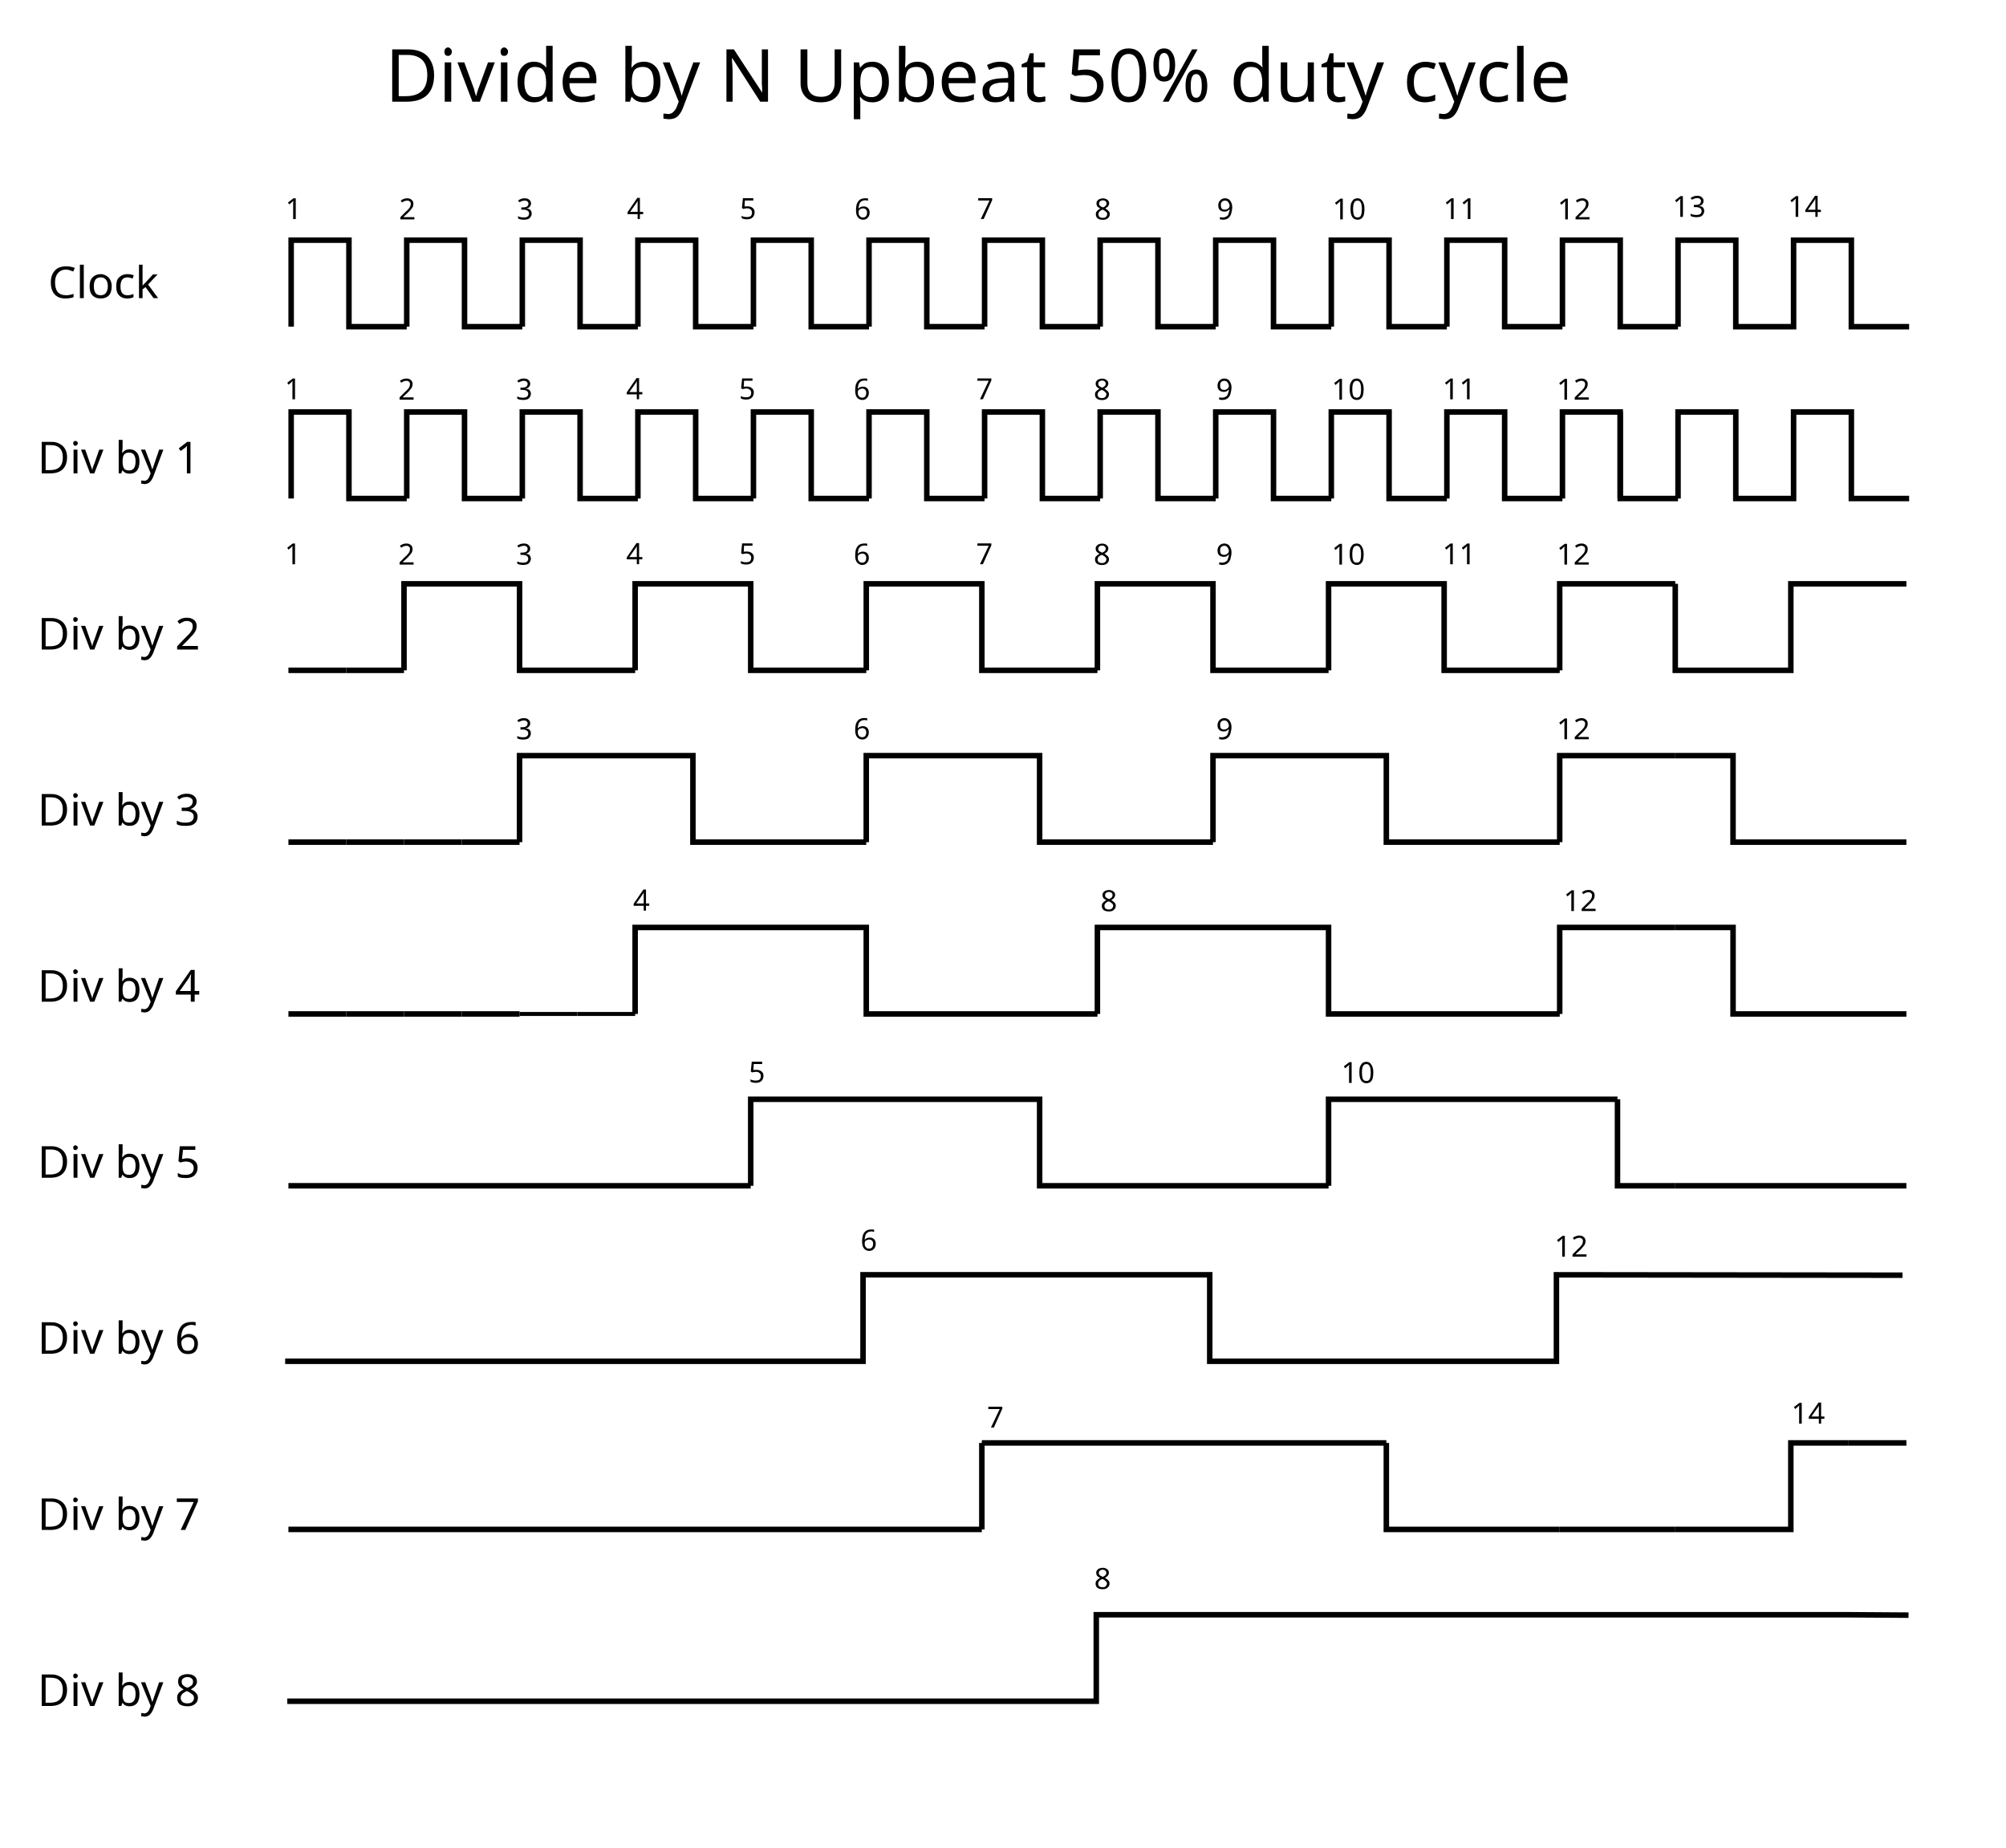
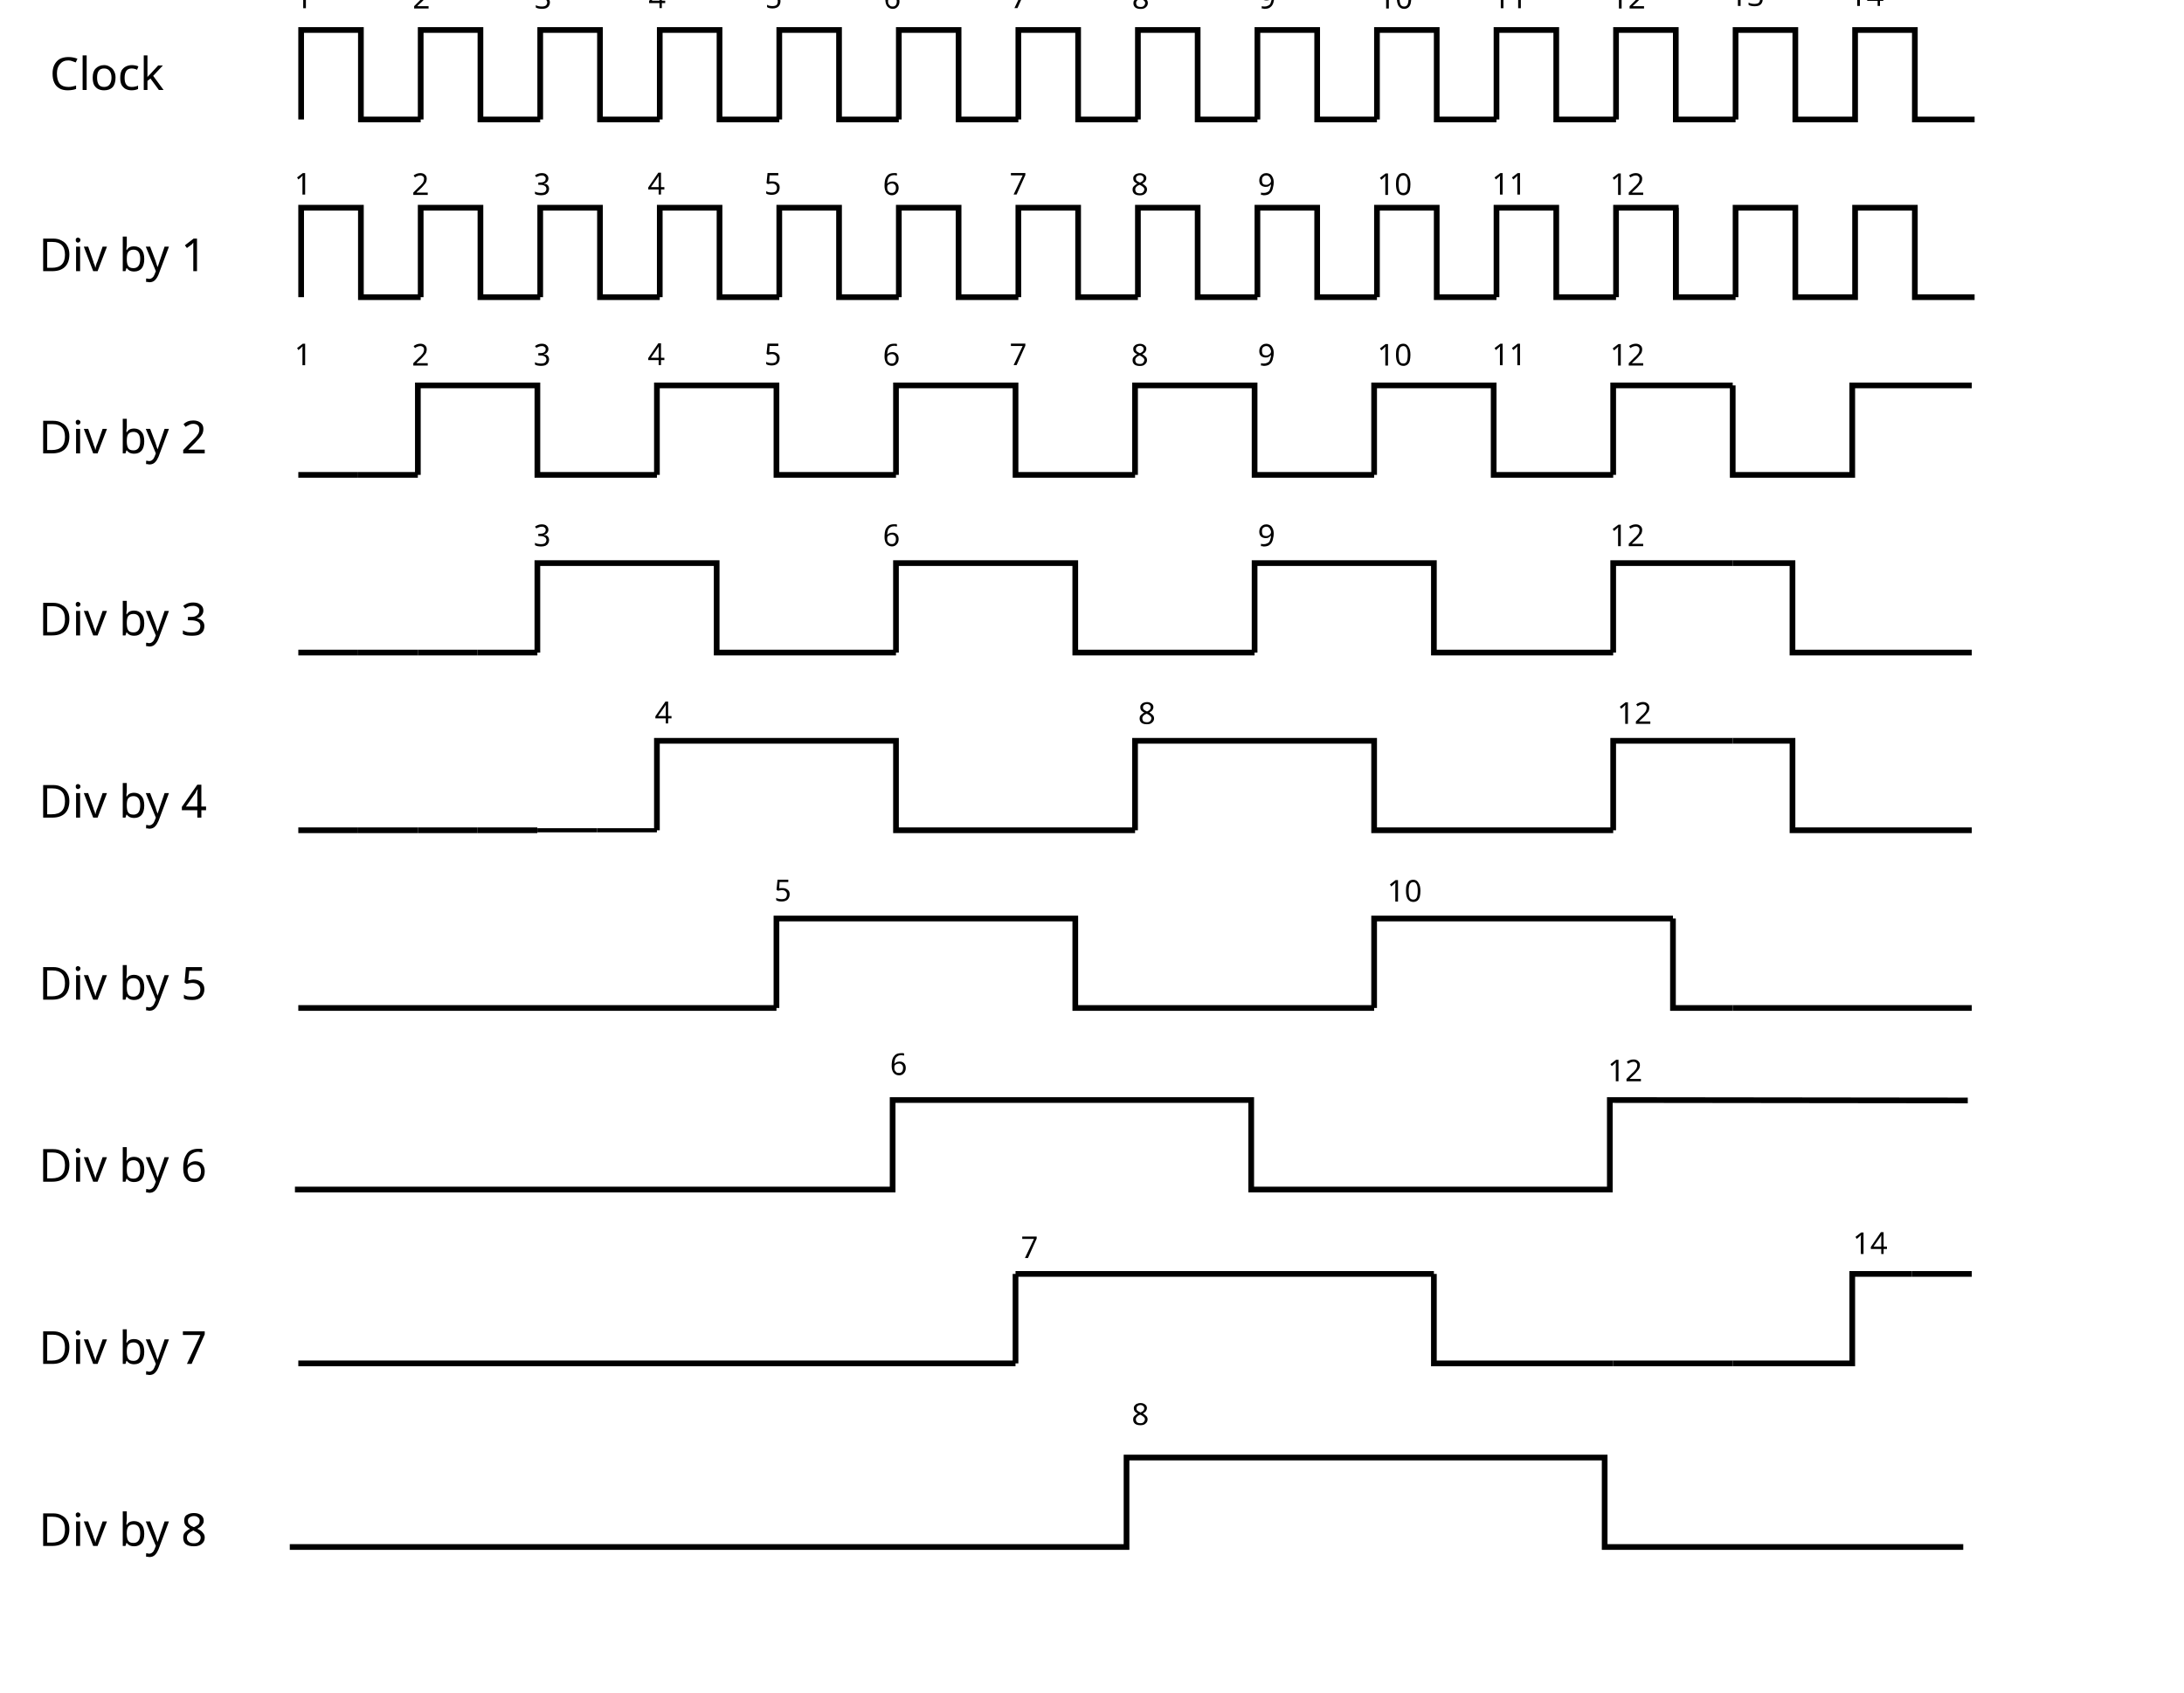
- <svg xmlns="http://www.w3.org/2000/svg" width="3.8in" height="3.5in" viewBox="0 0 96.52 88.9" version="1.1" id="svg3705">
+ <svg xmlns="http://www.w3.org/2000/svg" width="4in" height="3.1in" viewBox="0 0 101.6 78.74" version="1.1" id="svg3705">
  <defs id="defs3699" />
-   <g id="layer1" transform="translate(0,-208.1)">
+   <g id="layer1" transform="translate(0,-218.26)">
    <g id="g4530" transform="translate(6.038223,19.57917)">
      <g id="g3945">
        <path style="fill:none;stroke:#000000;stroke-width:0.265px;stroke-linecap:butt;stroke-linejoin:miter;stroke-opacity:1" d="m 7.971,204.238 v -4.162 h 2.78 v 4.162 l 2.78,1e-5 v 0" id="path3740" />
        <path style="fill:none;stroke:#000000;stroke-width:0.265px;stroke-linecap:butt;stroke-linejoin:miter;stroke-opacity:1" d="m 13.532,204.238 v -4.162 h 2.78 v 4.162 l 2.78,10e-6 v 0" id="path3740-7" />
        <path style="fill:none;stroke:#000000;stroke-width:0.265px;stroke-linecap:butt;stroke-linejoin:miter;stroke-opacity:1" d="m 19.093,204.238 v -4.162 h 2.78 v 4.162 l 2.78,1e-5 v 0" id="path3740-3" />
        <path style="fill:none;stroke:#000000;stroke-width:0.265px;stroke-linecap:butt;stroke-linejoin:miter;stroke-opacity:1" d="m 24.654,204.238 v -4.162 h 2.78 v 4.162 l 2.78,1e-5 v 0" id="path3740-7-4" />
        <path style="fill:none;stroke:#000000;stroke-width:0.265px;stroke-linecap:butt;stroke-linejoin:miter;stroke-opacity:1" d="m 35.775,204.238 v -4.162 h 2.78 v 4.162 l 2.78,1e-5 v 0" id="path3740-9" />
        <path style="fill:none;stroke:#000000;stroke-width:0.265px;stroke-linecap:butt;stroke-linejoin:miter;stroke-opacity:1" d="m 30.214,204.238 v -4.162 h 2.78 v 4.162 l 2.78,1e-5 v 0" id="path3740-7-8" />
        <path style="fill:none;stroke:#000000;stroke-width:0.265px;stroke-linecap:butt;stroke-linejoin:miter;stroke-opacity:1" d="m 41.336,204.238 v -4.162 h 2.78 v 4.162 l 2.78,1e-5 v 0" id="path3740-2" />
        <path style="fill:none;stroke:#000000;stroke-width:0.265px;stroke-linecap:butt;stroke-linejoin:miter;stroke-opacity:1" d="m 46.897,204.238 v -4.162 h 2.78 v 4.162 l 2.78,1e-5 v 0" id="path3740-7-5" />
        <path style="fill:none;stroke:#000000;stroke-width:0.265px;stroke-linecap:butt;stroke-linejoin:miter;stroke-opacity:1" d="m 52.457,204.238 v -4.162 h 2.78 v 4.162 l 2.78,1e-5 v 0" id="path3740-3-4" />
        <path style="fill:none;stroke:#000000;stroke-width:0.265px;stroke-linecap:butt;stroke-linejoin:miter;stroke-opacity:1" d="m 58.018,204.238 v -4.162 h 2.78 v 4.162 l 2.78,1e-5 v 0" id="path3740-7-4-8" />
        <path style="fill:none;stroke:#000000;stroke-width:0.265px;stroke-linecap:butt;stroke-linejoin:miter;stroke-opacity:1" d="m 69.14,204.238 v -4.162 h 2.78 v 4.162 l 2.78,1e-5 v 0" id="path3740-9-3" />
        <path style="fill:none;stroke:#000000;stroke-width:0.265px;stroke-linecap:butt;stroke-linejoin:miter;stroke-opacity:1" d="m 63.579,204.238 v -4.162 h 2.78 v 4.162 l 2.78,10e-6 v 0" id="path3740-7-8-7" />
      </g>
    </g>
    <g id="g4545" transform="translate(6.217708,19.5897)">
      <g transform="translate(-1.257426)" id="g3959">
        <path style="fill:none;stroke:#000000;stroke-width:0.265px;stroke-linecap:butt;stroke-linejoin:miter;stroke-opacity:1" d="m 9.049,212.495 v -4.162 h 2.78 v 4.162 l 2.78,1e-5 v 0" id="path3740-0" />
        <path style="fill:none;stroke:#000000;stroke-width:0.265px;stroke-linecap:butt;stroke-linejoin:miter;stroke-opacity:1" d="m 14.61,212.495 v -4.162 h 2.78 v 4.162 l 2.78,1e-5 v 0" id="path3740-7-54" />
        <path style="fill:none;stroke:#000000;stroke-width:0.265px;stroke-linecap:butt;stroke-linejoin:miter;stroke-opacity:1" d="m 20.171,212.495 v -4.162 h 2.78 v 4.162 l 2.78,1e-5 v 0" id="path3740-3-1" />
        <path style="fill:none;stroke:#000000;stroke-width:0.265px;stroke-linecap:butt;stroke-linejoin:miter;stroke-opacity:1" d="m 25.732,212.495 v -4.162 h 2.78 v 4.162 l 2.78,1e-5 v 0" id="path3740-7-4-0" />
        <path style="fill:none;stroke:#000000;stroke-width:0.265px;stroke-linecap:butt;stroke-linejoin:miter;stroke-opacity:1" d="m 36.853,212.495 v -4.162 h 2.78 v 4.162 l 2.78,1e-5 v 0" id="path3740-9-0" />
        <path style="fill:none;stroke:#000000;stroke-width:0.265px;stroke-linecap:butt;stroke-linejoin:miter;stroke-opacity:1" d="m 31.292,212.495 v -4.162 h 2.78 v 4.162 l 2.78,1e-5 v 0" id="path3740-7-8-1" />
        <path style="fill:none;stroke:#000000;stroke-width:0.265px;stroke-linecap:butt;stroke-linejoin:miter;stroke-opacity:1" d="m 42.414,212.495 v -4.162 h 2.78 v 4.162 l 2.78,1e-5 v 0" id="path3740-2-5" />
        <path style="fill:none;stroke:#000000;stroke-width:0.265px;stroke-linecap:butt;stroke-linejoin:miter;stroke-opacity:1" d="m 47.975,212.495 v -4.162 h 2.78 v 4.162 l 2.78,1e-5 v 0" id="path3740-7-5-4" />
        <path style="fill:none;stroke:#000000;stroke-width:0.265px;stroke-linecap:butt;stroke-linejoin:miter;stroke-opacity:1" d="m 53.535,212.495 v -4.162 h 2.78 v 4.162 l 2.78,10e-6 v 0" id="path3740-3-4-8" />
        <path style="fill:none;stroke:#000000;stroke-width:0.265px;stroke-linecap:butt;stroke-linejoin:miter;stroke-opacity:1" d="M 59.096,212.495 V 208.333 h 2.78 v 4.162 l 2.78,1e-5 v 0" id="path3740-7-4-8-4" />
        <path style="fill:none;stroke:#000000;stroke-width:0.265px;stroke-linecap:butt;stroke-linejoin:miter;stroke-opacity:1" d="m 70.218,212.495 v -4.162 h 2.78 v 4.162 l 2.78,1e-5 v 0" id="path3740-9-3-1" />
        <path style="fill:none;stroke:#000000;stroke-width:0.265px;stroke-linecap:butt;stroke-linejoin:miter;stroke-opacity:1" d="m 64.657,212.495 v -4.162 h 2.78 v 4.162 l 2.78,1e-5 v 0" id="path3740-7-8-7-9" />
      </g>
    </g>
    <g id="g4555" transform="translate(5.945635,19.35663)">
      <path id="path3868" d="m 13.493,220.995 v -4.162 l 5.561,1e-5 v 4.162 l 5.561,1e-5" style="fill:none;stroke:#000000;stroke-width:0.265px;stroke-linecap:butt;stroke-linejoin:miter;stroke-opacity:1" />
      <path id="path3868-3" d="m 24.614,220.995 v -4.162 l 5.561,1e-5 v 4.162 l 5.561,1e-5" style="fill:none;stroke:#000000;stroke-width:0.265px;stroke-linecap:butt;stroke-linejoin:miter;stroke-opacity:1" />
      <path id="path3868-7" d="m 35.736,220.995 v -4.162 l 5.561,1e-5 v 4.162 l 5.561,1e-5" style="fill:none;stroke:#000000;stroke-width:0.265px;stroke-linecap:butt;stroke-linejoin:miter;stroke-opacity:1" />
      <path id="path3868-9" d="m 46.857,220.995 v -4.162 l 5.561,10e-6 v 4.162 l 5.561,1e-5" style="fill:none;stroke:#000000;stroke-width:0.265px;stroke-linecap:butt;stroke-linejoin:miter;stroke-opacity:1" />
      <path id="path3868-76" d="m 57.979,220.995 v -4.162 l 5.561,1e-5 v 4.162 l 5.561,10e-6" style="fill:none;stroke:#000000;stroke-width:0.265px;stroke-linecap:butt;stroke-linejoin:miter;stroke-opacity:1" />
      <path id="path3995-8" d="m 10.712,220.995 2.78,1e-5" style="fill:none;stroke:#000000;stroke-width:0.265px;stroke-linecap:butt;stroke-linejoin:miter;stroke-opacity:1" />
      <path id="path3995-4" d="m 7.932,220.995 2.78,1e-5" style="fill:none;stroke:#000000;stroke-width:0.265px;stroke-linecap:butt;stroke-linejoin:miter;stroke-opacity:1" />
      <path id="path4404" d="M 69.1,220.995 V 216.833 l 5.561,1e-5" style="fill:none;stroke:#000000;stroke-width:0.265px;stroke-linecap:butt;stroke-linejoin:miter;stroke-opacity:1" />
    </g>
    <g id="g4565" transform="translate(5.973711,19.76464)">
      <path id="path3991" d="m 19.025,228.854 v -4.162 l 8.341,1e-5 v 4.162 l 8.341,2e-5 v 0" style="fill:none;stroke:#000000;stroke-width:0.265px;stroke-linecap:butt;stroke-linejoin:miter;stroke-opacity:1" />
      <path id="path3991-6" d="m 35.707,228.854 v -4.162 l 8.341,10e-6 v 4.162 l 8.341,2e-5 v 0" style="fill:none;stroke:#000000;stroke-width:0.265px;stroke-linecap:butt;stroke-linejoin:miter;stroke-opacity:1" />
      <path id="path3991-0" d="m 52.39,228.854 v -4.162 l 8.341,1e-5 v 4.162 l 8.341,2e-5 v 0" style="fill:none;stroke:#000000;stroke-width:0.265px;stroke-linecap:butt;stroke-linejoin:miter;stroke-opacity:1" />
      <path id="path3995-83" d="m 13.464,228.854 2.78,1e-5" style="fill:none;stroke:#000000;stroke-width:0.265px;stroke-linecap:butt;stroke-linejoin:miter;stroke-opacity:1" />
      <path id="path3995-3" d="m 10.684,228.854 2.78,10e-6" style="fill:none;stroke:#000000;stroke-width:0.265px;stroke-linecap:butt;stroke-linejoin:miter;stroke-opacity:1" />
      <path id="path3995-32" d="m 16.245,228.854 2.78,1e-5" style="fill:none;stroke:#000000;stroke-width:0.265px;stroke-linecap:butt;stroke-linejoin:miter;stroke-opacity:1" />
      <path id="path3995-7" d="m 7.904,228.854 2.78,1e-5" style="fill:none;stroke:#000000;stroke-width:0.265px;stroke-linecap:butt;stroke-linejoin:miter;stroke-opacity:1" />
      <path id="path4404-0" d="m 69.072,228.854 v -4.162 l 5.561,1e-5" style="fill:none;stroke:#000000;stroke-width:0.265px;stroke-linecap:butt;stroke-linejoin:miter;stroke-opacity:1" />
    </g>
    <g id="g4576" transform="translate(5.687525,20.42414)">
      <path id="path3993" d="m 24.872,236.461 v -4.162 l 11.122,2e-5 v 4.162 l 11.122,2e-5" style="fill:none;stroke:#000000;stroke-width:0.265px;stroke-linecap:butt;stroke-linejoin:miter;stroke-opacity:1" />
      <path id="path3993-9" d="m 47.115,236.461 v -4.162 l 11.122,2e-5 v 4.162 l 11.122,2e-5" style="fill:none;stroke:#000000;stroke-width:0.265px;stroke-linecap:butt;stroke-linejoin:miter;stroke-opacity:1" />
      <path id="path3995-83-6-3" d="m 19.311,236.461 2.78,1e-5" style="fill:none;stroke:#000000;stroke-width:0.192px;stroke-linecap:butt;stroke-linejoin:miter;stroke-opacity:1" />
      <path id="path3995-32-1-8" d="m 22.092,236.461 h 2.78" style="fill:none;stroke:#000000;stroke-width:0.192px;stroke-linecap:butt;stroke-linejoin:miter;stroke-opacity:1" />
      <path id="path3995-3-9" d="m 16.531,236.461 2.78,1e-5" style="fill:none;stroke:#000000;stroke-width:0.265px;stroke-linecap:butt;stroke-linejoin:miter;stroke-opacity:1" />
      <path id="path3995-3-98" d="m 13.751,236.461 2.78,1e-5" style="fill:none;stroke:#000000;stroke-width:0.265px;stroke-linecap:butt;stroke-linejoin:miter;stroke-opacity:1" />
      <path id="path3995-3-5" d="m 10.97,236.461 2.78,1e-5" style="fill:none;stroke:#000000;stroke-width:0.265px;stroke-linecap:butt;stroke-linejoin:miter;stroke-opacity:1" />
      <path id="path3995-3-4" d="m 8.19,236.461 2.78,1e-5" style="fill:none;stroke:#000000;stroke-width:0.265px;stroke-linecap:butt;stroke-linejoin:miter;stroke-opacity:1" />
      <path id="path4473" d="m 69.358,236.461 v -4.162 l 5.561,1e-5" style="fill:none;stroke:#000000;stroke-width:0.265px;stroke-linecap:butt;stroke-linejoin:miter;stroke-opacity:1" />
    </g>
    <g id="g4582" transform="translate(5.469466,21.47322)">
      <path id="path4081" d="m 30.651,243.679 v -4.162 l 13.902,2e-5 v 4.162 l 13.902,3e-5" style="fill:none;stroke:#000000;stroke-width:0.265px;stroke-linecap:butt;stroke-linejoin:miter;stroke-opacity:1" />
      <path id="path4438" d="m 30.651,243.679 -22.243,-4e-5" style="fill:none;stroke:#000000;stroke-width:0.265px;stroke-linecap:butt;stroke-linejoin:miter;stroke-opacity:1" />
      <path id="path4475" d="m 58.455,243.679 v -4.162 l 13.902,2e-5" style="fill:none;stroke:#000000;stroke-width:0.265px;stroke-linecap:butt;stroke-linejoin:miter;stroke-opacity:1" />
      <path id="path4479" d="m 72.357,239.517 v 4.162 l 2.78,1e-5" style="fill:none;stroke:#000000;stroke-width:0.265px;stroke-linecap:butt;stroke-linejoin:miter;stroke-opacity:1" />
    </g>
    <g id="g4602" transform="translate(5.142348,26.06146)">
      <path id="path4481" d="m 8.735,255.624 33.364,6e-5" style="fill:none;stroke:#000000;stroke-width:0.265px;stroke-linecap:butt;stroke-linejoin:miter;stroke-opacity:1" />
      <path id="path4498" d="m 42.1,255.625 v -4.162" style="fill:none;stroke:#000000;stroke-width:0.265px;stroke-linecap:butt;stroke-linejoin:miter;stroke-opacity:1" />
      <path id="path4509" d="m 42.1,251.463 19.463,4e-5" style="fill:none;stroke:#000000;stroke-width:0.265px;stroke-linecap:butt;stroke-linejoin:miter;stroke-opacity:1" />
      <path id="path4513" d="m 61.562,251.463 v 4.162 l 8.341,1e-5" style="fill:none;stroke:#000000;stroke-width:0.265px;stroke-linecap:butt;stroke-linejoin:miter;stroke-opacity:1" />
      <path id="path4515" d="m 69.903,255.625 5.561,1e-5" style="fill:none;stroke:#000000;stroke-width:0.265px;stroke-linecap:butt;stroke-linejoin:miter;stroke-opacity:1" />
    </g>
    <text xml:space="preserve" style="font-style:normal;font-weight:normal;font-size:10.583px;line-height:1.25;font-family:sans-serif;letter-spacing:0px;word-spacing:0px;fill:#000000;fill-opacity:1;stroke:none;stroke-width:0.265" x="13.732" y="218.64" id="text4606">
      <tspan id="tspan4604" x="13.732" y="218.64" style="font-size:1.411px;stroke-width:0.265">1</tspan>
    </text>
    <text xml:space="preserve" style="font-style:normal;font-weight:normal;font-size:10.583px;line-height:1.25;font-family:sans-serif;letter-spacing:0px;word-spacing:0px;fill:#000000;fill-opacity:1;stroke:none;stroke-width:0.265" x="19.203" y="218.658" id="text4606-4">
      <tspan id="tspan4604-7" x="19.203" y="218.658" style="font-size:1.411px;stroke-width:0.265">2</tspan>
    </text>
    <text xml:space="preserve" style="font-style:normal;font-weight:normal;font-size:10.583px;line-height:1.25;font-family:sans-serif;letter-spacing:0px;word-spacing:0px;fill:#000000;fill-opacity:1;stroke:none;stroke-width:0.265" x="24.862" y="218.658" id="text4606-0">
      <tspan id="tspan4604-74" x="24.862" y="218.658" style="font-size:1.411px;stroke-width:0.265">3</tspan>
    </text>
    <text xml:space="preserve" style="font-style:normal;font-weight:normal;font-size:10.583px;line-height:1.25;font-family:sans-serif;letter-spacing:0px;word-spacing:0px;fill:#000000;fill-opacity:1;stroke:none;stroke-width:0.265" x="30.164" y="218.637" id="text4606-0-0">
      <tspan id="tspan4604-74-8" x="30.164" y="218.637" style="font-size:1.411px;stroke-width:0.265">4</tspan>
    </text>
    <text xml:space="preserve" style="font-style:normal;font-weight:normal;font-size:10.583px;line-height:1.25;font-family:sans-serif;letter-spacing:0px;word-spacing:0px;fill:#000000;fill-opacity:1;stroke:none;stroke-width:0.265" x="35.589" y="218.637" id="text4606-0-7">
      <tspan id="tspan4604-74-7" x="35.589" y="218.637" style="font-size:1.411px;stroke-width:0.265">5</tspan>
    </text>
    <text xml:space="preserve" style="font-style:normal;font-weight:normal;font-size:10.583px;line-height:1.25;font-family:sans-serif;letter-spacing:0px;word-spacing:0px;fill:#000000;fill-opacity:1;stroke:none;stroke-width:0.265" x="41.108" y="218.656" id="text4606-0-9">
      <tspan id="tspan4604-74-79" x="41.108" y="218.656" style="font-size:1.411px;stroke-width:0.265">6</tspan>
    </text>
    <text xml:space="preserve" style="font-style:normal;font-weight:normal;font-size:10.583px;line-height:1.25;font-family:sans-serif;letter-spacing:0px;word-spacing:0px;fill:#000000;fill-opacity:1;stroke:none;stroke-width:0.265" x="47.002" y="218.637" id="text4606-0-74">
      <tspan id="tspan4604-74-77" x="47.002" y="218.637" style="font-size:1.411px;stroke-width:0.265">7</tspan>
    </text>
    <text xml:space="preserve" style="font-style:normal;font-weight:normal;font-size:10.583px;line-height:1.25;font-family:sans-serif;letter-spacing:0px;word-spacing:0px;fill:#000000;fill-opacity:1;stroke:none;stroke-width:0.265" x="52.663" y="218.66" id="text4606-0-9-5">
      <tspan id="tspan4604-74-79-3" x="52.663" y="218.66" style="font-size:1.411px;stroke-width:0.265">8</tspan>
    </text>
    <text xml:space="preserve" style="font-style:normal;font-weight:normal;font-size:10.583px;line-height:1.25;font-family:sans-serif;letter-spacing:0px;word-spacing:0px;fill:#000000;fill-opacity:1;stroke:none;stroke-width:0.265" x="58.556" y="218.657" id="text4606-0-74-1">
      <tspan id="tspan4604-74-77-5" x="58.556" y="218.657" style="font-size:1.411px;stroke-width:0.265">9</tspan>
    </text>
    <text xml:space="preserve" style="font-style:normal;font-weight:normal;font-size:10.583px;line-height:1.25;font-family:sans-serif;letter-spacing:0px;word-spacing:0px;fill:#000000;fill-opacity:1;stroke:none;stroke-width:0.265" x="64.109" y="218.657" id="text4606-0-74-1-0">
      <tspan id="tspan4604-74-77-5-3" x="64.109" y="218.657" style="font-size:1.411px;stroke-width:0.265">10</tspan>
    </text>
    <text xml:space="preserve" style="font-style:normal;font-weight:normal;font-size:10.583px;line-height:1.25;font-family:sans-serif;letter-spacing:0px;word-spacing:0px;fill:#000000;fill-opacity:1;stroke:none;stroke-width:0.265" x="69.441" y="218.64" id="text4606-0-74-1-4">
      <tspan id="tspan4604-74-77-5-7" x="69.441" y="218.64" style="font-size:1.411px;stroke-width:0.265">11</tspan>
    </text>
    <text xml:space="preserve" style="font-style:normal;font-weight:normal;font-size:10.583px;line-height:1.25;font-family:sans-serif;letter-spacing:0px;word-spacing:0px;fill:#000000;fill-opacity:1;stroke:none;stroke-width:0.265" x="74.937" y="218.658" id="text4606-0-74-1-1">
      <tspan id="tspan4604-74-77-5-2" x="74.937" y="218.658" style="font-size:1.411px;stroke-width:0.265">12</tspan>
    </text>
    <text xml:space="preserve" style="font-style:normal;font-weight:normal;font-size:10.583px;line-height:1.25;font-family:sans-serif;letter-spacing:0px;word-spacing:0px;fill:#000000;fill-opacity:1;stroke:none;stroke-width:0.265" x="13.694" y="227.312" id="text4606-47">
      <tspan id="tspan4604-6" x="13.694" y="227.312" style="font-size:1.411px;stroke-width:0.265">1</tspan>
    </text>
    <text xml:space="preserve" style="font-style:normal;font-weight:normal;font-size:10.583px;line-height:1.25;font-family:sans-serif;letter-spacing:0px;word-spacing:0px;fill:#000000;fill-opacity:1;stroke:none;stroke-width:0.265" x="19.164" y="227.33" id="text4606-4-7">
      <tspan id="tspan4604-7-8" x="19.164" y="227.33" style="font-size:1.411px;stroke-width:0.265">2</tspan>
    </text>
    <text xml:space="preserve" style="font-style:normal;font-weight:normal;font-size:10.583px;line-height:1.25;font-family:sans-serif;letter-spacing:0px;word-spacing:0px;fill:#000000;fill-opacity:1;stroke:none;stroke-width:0.265" x="24.824" y="227.33" id="text4606-0-8">
      <tspan id="tspan4604-74-9" x="24.824" y="227.33" style="font-size:1.411px;stroke-width:0.265">3</tspan>
    </text>
    <text xml:space="preserve" style="font-style:normal;font-weight:normal;font-size:10.583px;line-height:1.25;font-family:sans-serif;letter-spacing:0px;word-spacing:0px;fill:#000000;fill-opacity:1;stroke:none;stroke-width:0.265" x="30.125" y="227.309" id="text4606-0-0-4">
      <tspan id="tspan4604-74-8-3" x="30.125" y="227.309" style="font-size:1.411px;stroke-width:0.265">4</tspan>
    </text>
    <text xml:space="preserve" style="font-style:normal;font-weight:normal;font-size:10.583px;line-height:1.25;font-family:sans-serif;letter-spacing:0px;word-spacing:0px;fill:#000000;fill-opacity:1;stroke:none;stroke-width:0.265" x="35.551" y="227.309" id="text4606-0-7-4">
      <tspan id="tspan4604-74-7-7" x="35.551" y="227.309" style="font-size:1.411px;stroke-width:0.265">5</tspan>
    </text>
    <text xml:space="preserve" style="font-style:normal;font-weight:normal;font-size:10.583px;line-height:1.25;font-family:sans-serif;letter-spacing:0px;word-spacing:0px;fill:#000000;fill-opacity:1;stroke:none;stroke-width:0.265" x="41.07" y="227.328" id="text4606-0-9-4">
      <tspan id="tspan4604-74-79-6" x="41.07" y="227.328" style="font-size:1.411px;stroke-width:0.265">6</tspan>
    </text>
    <text xml:space="preserve" style="font-style:normal;font-weight:normal;font-size:10.583px;line-height:1.25;font-family:sans-serif;letter-spacing:0px;word-spacing:0px;fill:#000000;fill-opacity:1;stroke:none;stroke-width:0.265" x="46.963" y="227.309" id="text4606-0-74-6">
      <tspan id="tspan4604-74-77-0" x="46.963" y="227.309" style="font-size:1.411px;stroke-width:0.265">7</tspan>
    </text>
    <text xml:space="preserve" style="font-style:normal;font-weight:normal;font-size:10.583px;line-height:1.25;font-family:sans-serif;letter-spacing:0px;word-spacing:0px;fill:#000000;fill-opacity:1;stroke:none;stroke-width:0.265" x="52.624" y="227.332" id="text4606-0-9-5-7">
      <tspan id="tspan4604-74-79-3-4" x="52.624" y="227.332" style="font-size:1.411px;stroke-width:0.265">8</tspan>
    </text>
    <text xml:space="preserve" style="font-style:normal;font-weight:normal;font-size:10.583px;line-height:1.25;font-family:sans-serif;letter-spacing:0px;word-spacing:0px;fill:#000000;fill-opacity:1;stroke:none;stroke-width:0.265" x="58.518" y="227.329" id="text4606-0-74-1-9">
      <tspan id="tspan4604-74-77-5-8" x="58.518" y="227.329" style="font-size:1.411px;stroke-width:0.265">9</tspan>
    </text>
    <text xml:space="preserve" style="font-style:normal;font-weight:normal;font-size:10.583px;line-height:1.25;font-family:sans-serif;letter-spacing:0px;word-spacing:0px;fill:#000000;fill-opacity:1;stroke:none;stroke-width:0.265" x="64.071" y="227.329" id="text4606-0-74-1-0-6">
      <tspan id="tspan4604-74-77-5-3-7" x="64.071" y="227.329" style="font-size:1.411px;stroke-width:0.265">10</tspan>
    </text>
    <text xml:space="preserve" style="font-style:normal;font-weight:normal;font-size:10.583px;line-height:1.25;font-family:sans-serif;letter-spacing:0px;word-spacing:0px;fill:#000000;fill-opacity:1;stroke:none;stroke-width:0.265" x="69.403" y="227.312" id="text4606-0-74-1-4-8">
      <tspan id="tspan4604-74-77-5-7-4" x="69.403" y="227.312" style="font-size:1.411px;stroke-width:0.265">11</tspan>
    </text>
    <text xml:space="preserve" style="font-style:normal;font-weight:normal;font-size:10.583px;line-height:1.25;font-family:sans-serif;letter-spacing:0px;word-spacing:0px;fill:#000000;fill-opacity:1;stroke:none;stroke-width:0.265" x="74.898" y="227.33" id="text4606-0-74-1-1-3">
      <tspan id="tspan4604-74-77-5-2-6" x="74.898" y="227.33" style="font-size:1.411px;stroke-width:0.265">12</tspan>
    </text>
    <text xml:space="preserve" style="font-style:normal;font-weight:normal;font-size:10.583px;line-height:1.25;font-family:sans-serif;letter-spacing:0px;word-spacing:0px;fill:#000000;fill-opacity:1;stroke:none;stroke-width:0.265" x="13.694" y="235.25" id="text4606-1">
      <tspan id="tspan4604-73" x="13.694" y="235.25" style="font-size:1.411px;stroke-width:0.265">1</tspan>
    </text>
    <text xml:space="preserve" style="font-style:normal;font-weight:normal;font-size:10.583px;line-height:1.25;font-family:sans-serif;letter-spacing:0px;word-spacing:0px;fill:#000000;fill-opacity:1;stroke:none;stroke-width:0.265" x="19.164" y="235.268" id="text4606-4-2">
      <tspan id="tspan4604-7-6" x="19.164" y="235.268" style="font-size:1.411px;stroke-width:0.265">2</tspan>
    </text>
    <text xml:space="preserve" style="font-style:normal;font-weight:normal;font-size:10.583px;line-height:1.25;font-family:sans-serif;letter-spacing:0px;word-spacing:0px;fill:#000000;fill-opacity:1;stroke:none;stroke-width:0.265" x="24.824" y="235.268" id="text4606-0-09">
      <tspan id="tspan4604-74-74" x="24.824" y="235.268" style="font-size:1.411px;stroke-width:0.265">3</tspan>
    </text>
    <text xml:space="preserve" style="font-style:normal;font-weight:normal;font-size:10.583px;line-height:1.25;font-family:sans-serif;letter-spacing:0px;word-spacing:0px;fill:#000000;fill-opacity:1;stroke:none;stroke-width:0.265" x="30.125" y="235.246" id="text4606-0-0-1">
      <tspan id="tspan4604-74-8-1" x="30.125" y="235.246" style="font-size:1.411px;stroke-width:0.265">4</tspan>
    </text>
    <text xml:space="preserve" style="font-style:normal;font-weight:normal;font-size:10.583px;line-height:1.25;font-family:sans-serif;letter-spacing:0px;word-spacing:0px;fill:#000000;fill-opacity:1;stroke:none;stroke-width:0.265" x="35.551" y="235.246" id="text4606-0-7-1">
      <tspan id="tspan4604-74-7-9" x="35.551" y="235.246" style="font-size:1.411px;stroke-width:0.265">5</tspan>
    </text>
    <text xml:space="preserve" style="font-style:normal;font-weight:normal;font-size:10.583px;line-height:1.25;font-family:sans-serif;letter-spacing:0px;word-spacing:0px;fill:#000000;fill-opacity:1;stroke:none;stroke-width:0.265" x="41.07" y="235.266" id="text4606-0-9-0">
      <tspan id="tspan4604-74-79-9" x="41.07" y="235.266" style="font-size:1.411px;stroke-width:0.265">6</tspan>
    </text>
    <text xml:space="preserve" style="font-style:normal;font-weight:normal;font-size:10.583px;line-height:1.25;font-family:sans-serif;letter-spacing:0px;word-spacing:0px;fill:#000000;fill-opacity:1;stroke:none;stroke-width:0.265" x="46.963" y="235.246" id="text4606-0-74-19">
      <tspan id="tspan4604-74-77-03" x="46.963" y="235.246" style="font-size:1.411px;stroke-width:0.265">7</tspan>
    </text>
    <text xml:space="preserve" style="font-style:normal;font-weight:normal;font-size:10.583px;line-height:1.25;font-family:sans-serif;letter-spacing:0px;word-spacing:0px;fill:#000000;fill-opacity:1;stroke:none;stroke-width:0.265" x="52.624" y="235.27" id="text4606-0-9-5-77">
      <tspan id="tspan4604-74-79-3-1" x="52.624" y="235.27" style="font-size:1.411px;stroke-width:0.265">8</tspan>
    </text>
    <text xml:space="preserve" style="font-style:normal;font-weight:normal;font-size:10.583px;line-height:1.25;font-family:sans-serif;letter-spacing:0px;word-spacing:0px;fill:#000000;fill-opacity:1;stroke:none;stroke-width:0.265" x="58.518" y="235.267" id="text4606-0-74-1-3">
      <tspan id="tspan4604-74-77-5-1" x="58.518" y="235.267" style="font-size:1.411px;stroke-width:0.265">9</tspan>
    </text>
    <text xml:space="preserve" style="font-style:normal;font-weight:normal;font-size:10.583px;line-height:1.25;font-family:sans-serif;letter-spacing:0px;word-spacing:0px;fill:#000000;fill-opacity:1;stroke:none;stroke-width:0.265" x="64.071" y="235.267" id="text4606-0-74-1-0-5">
      <tspan id="tspan4604-74-77-5-3-5" x="64.071" y="235.267" style="font-size:1.411px;stroke-width:0.265">10</tspan>
    </text>
    <text xml:space="preserve" style="font-style:normal;font-weight:normal;font-size:10.583px;line-height:1.25;font-family:sans-serif;letter-spacing:0px;word-spacing:0px;fill:#000000;fill-opacity:1;stroke:none;stroke-width:0.265" x="69.403" y="235.25" id="text4606-0-74-1-4-0">
      <tspan id="tspan4604-74-77-5-7-2" x="69.403" y="235.25" style="font-size:1.411px;stroke-width:0.265">11</tspan>
    </text>
    <text xml:space="preserve" style="font-style:normal;font-weight:normal;font-size:10.583px;line-height:1.25;font-family:sans-serif;letter-spacing:0px;word-spacing:0px;fill:#000000;fill-opacity:1;stroke:none;stroke-width:0.265" x="74.898" y="235.268" id="text4606-0-74-1-1-6">
      <tspan id="tspan4604-74-77-5-2-9" x="74.898" y="235.268" style="font-size:1.411px;stroke-width:0.265">12</tspan>
    </text>
    <text xml:space="preserve" style="font-style:normal;font-weight:normal;font-size:10.583px;line-height:1.25;font-family:sans-serif;letter-spacing:0px;word-spacing:0px;fill:#000000;fill-opacity:1;stroke:none;stroke-width:0.265" x="24.824" y="243.668" id="text4606-0-2">
      <tspan id="tspan4604-74-746" x="24.824" y="243.668" style="font-size:1.411px;stroke-width:0.265">3</tspan>
    </text>
    <text xml:space="preserve" style="font-style:normal;font-weight:normal;font-size:10.583px;line-height:1.25;font-family:sans-serif;letter-spacing:0px;word-spacing:0px;fill:#000000;fill-opacity:1;stroke:none;stroke-width:0.265" x="41.07" y="243.666" id="text4606-0-9-1">
      <tspan id="tspan4604-74-79-2" x="41.07" y="243.666" style="font-size:1.411px;stroke-width:0.265">6</tspan>
    </text>
    <text xml:space="preserve" style="font-style:normal;font-weight:normal;font-size:10.583px;line-height:1.25;font-family:sans-serif;letter-spacing:0px;word-spacing:0px;fill:#000000;fill-opacity:1;stroke:none;stroke-width:0.265" x="58.518" y="243.667" id="text4606-0-74-1-43">
      <tspan id="tspan4604-74-77-5-87" x="58.518" y="243.667" style="font-size:1.411px;stroke-width:0.265">9</tspan>
    </text>
    <text xml:space="preserve" style="font-style:normal;font-weight:normal;font-size:10.583px;line-height:1.25;font-family:sans-serif;letter-spacing:0px;word-spacing:0px;fill:#000000;fill-opacity:1;stroke:none;stroke-width:0.265" x="74.898" y="243.668" id="text4606-0-74-1-1-33">
      <tspan id="tspan4604-74-77-5-2-5" x="74.898" y="243.668" style="font-size:1.411px;stroke-width:0.265">12</tspan>
    </text>
    <text xml:space="preserve" style="font-style:normal;font-weight:normal;font-size:10.583px;line-height:1.25;font-family:sans-serif;letter-spacing:0px;word-spacing:0px;fill:#000000;fill-opacity:1;stroke:none;stroke-width:0.265" x="30.456" y="251.915" id="text4606-0-0-7">
      <tspan id="tspan4604-74-8-6" x="30.456" y="251.915" style="font-size:1.411px;stroke-width:0.265">4</tspan>
    </text>
    <text xml:space="preserve" style="font-style:normal;font-weight:normal;font-size:10.583px;line-height:1.25;font-family:sans-serif;letter-spacing:0px;word-spacing:0px;fill:#000000;fill-opacity:1;stroke:none;stroke-width:0.265" x="52.955" y="251.938" id="text4606-0-9-5-9">
      <tspan id="tspan4604-74-79-3-49" x="52.955" y="251.938" style="font-size:1.411px;stroke-width:0.265">8</tspan>
    </text>
    <text xml:space="preserve" style="font-style:normal;font-weight:normal;font-size:10.583px;line-height:1.25;font-family:sans-serif;letter-spacing:0px;word-spacing:0px;fill:#000000;fill-opacity:1;stroke:none;stroke-width:0.265" x="75.229" y="251.936" id="text4606-0-74-1-1-9">
      <tspan id="tspan4604-74-77-5-2-7" x="75.229" y="251.936" style="font-size:1.411px;stroke-width:0.265">12</tspan>
    </text>
    <text xml:space="preserve" style="font-style:normal;font-weight:normal;font-size:10.583px;line-height:1.25;font-family:sans-serif;letter-spacing:0px;word-spacing:0px;fill:#000000;fill-opacity:1;stroke:none;stroke-width:0.265" x="36.014" y="260.183" id="text4606-0-7-9">
      <tspan id="tspan4604-74-7-4" x="36.014" y="260.183" style="font-size:1.411px;stroke-width:0.265">5</tspan>
    </text>
    <text xml:space="preserve" style="font-style:normal;font-weight:normal;font-size:10.583px;line-height:1.25;font-family:sans-serif;letter-spacing:0px;word-spacing:0px;fill:#000000;fill-opacity:1;stroke:none;stroke-width:0.265" x="64.534" y="260.204" id="text4606-0-74-1-0-0">
      <tspan id="tspan4604-74-77-5-3-9" x="64.534" y="260.204" style="font-size:1.411px;stroke-width:0.265">10</tspan>
    </text>
    <text xml:space="preserve" style="font-style:normal;font-weight:normal;font-size:10.583px;line-height:1.25;font-family:sans-serif;letter-spacing:0px;word-spacing:0px;fill:#000000;fill-opacity:1;stroke:none;stroke-width:0.265" x="41.401" y="268.272" id="text4606-0-9-8">
      <tspan id="tspan4604-74-79-8" x="41.401" y="268.272" style="font-size:1.411px;stroke-width:0.265">6</tspan>
    </text>
    <text xml:space="preserve" style="font-style:normal;font-weight:normal;font-size:10.583px;line-height:1.25;font-family:sans-serif;letter-spacing:0px;word-spacing:0px;fill:#000000;fill-opacity:1;stroke:none;stroke-width:0.265" x="47.492" y="276.786" id="text4606-0-74-3">
      <tspan id="tspan4604-74-77-50" x="47.492" y="276.786" style="font-size:1.411px;stroke-width:0.265">7</tspan>
    </text>
    <path style="fill:none;stroke:#000000;stroke-width:0.265px;stroke-linecap:butt;stroke-linejoin:miter;stroke-opacity:1" d="m 80.739,223.818 v -4.162 h 2.78 v 4.162 l 2.78,1e-5 v -4.162 h 2.78 v 4.162 l 2.78,1e-5" id="path5556" />
    <text xml:space="preserve" style="font-style:normal;font-weight:normal;font-size:10.583px;line-height:1.25;font-family:sans-serif;letter-spacing:0px;word-spacing:0px;fill:#000000;fill-opacity:1;stroke:none;stroke-width:0.265" x="80.474" y="218.538" id="text4606-0-74-1-1-4">
      <tspan id="tspan4604-74-77-5-2-3" x="80.474" y="218.538" style="font-size:1.411px;stroke-width:0.265">13</tspan>
    </text>
    <text xml:space="preserve" style="font-style:normal;font-weight:normal;font-size:10.583px;line-height:1.25;font-family:sans-serif;letter-spacing:0px;word-spacing:0px;fill:#000000;fill-opacity:1;stroke:none;stroke-width:0.265" x="86.023" y="218.538" id="text4606-0-74-1-1-4-6">
      <tspan id="tspan4604-74-77-5-2-3-5" x="86.023" y="218.538" style="font-size:1.411px;stroke-width:0.265">14</tspan>
    </text>
    <path style="fill:none;stroke:#000000;stroke-width:0.265px;stroke-linecap:butt;stroke-linejoin:miter;stroke-opacity:1" d="m 80.739,232.085 v -4.162 h 2.78 v 4.162 l 2.78,1e-5 v -4.162 h 2.78 v 4.162 l 2.78,1e-5" id="path5556-0" />
    <path style="fill:none;stroke:#000000;stroke-width:0.265px;stroke-linecap:butt;stroke-linejoin:miter;stroke-opacity:1" d="m 77.958,227.923 v 4.162" id="path5613" />
    <path style="fill:none;stroke:#000000;stroke-width:0.265px;stroke-linecap:butt;stroke-linejoin:miter;stroke-opacity:1" d="m 80.606,236.19 v 4.162 l 5.561,1e-5 v -4.162 l 5.561,1e-5" id="path5615" />
    <path style="fill:none;stroke:#000000;stroke-width:0.265px;stroke-linecap:butt;stroke-linejoin:miter;stroke-opacity:1" d="m 80.606,244.457 h 2.78 v 4.162 l 8.341,2e-5" id="path5617" />
    <path style="fill:none;stroke:#000000;stroke-width:0.265px;stroke-linecap:butt;stroke-linejoin:miter;stroke-opacity:1" d="m 80.607,252.723 h 2.78 v 4.162 l 8.341,2e-5" id="path5619" />
    <path style="fill:none;stroke:#000000;stroke-width:0.265px;stroke-linecap:butt;stroke-linejoin:miter;stroke-opacity:1" d="m 80.606,265.152 11.121,2e-5" id="path5623" />
    <path style="fill:none;stroke:#000000;stroke-width:0.265px;stroke-linecap:butt;stroke-linejoin:miter;stroke-opacity:1" d="m 80.606,281.686 5.561,10e-6 v -4.162 h 2.78" id="path5627" />
    <path style="fill:none;stroke:#000000;stroke-width:0.265px;stroke-linecap:butt;stroke-linejoin:miter;stroke-opacity:1" d="m 88.948,277.524 2.78,10e-6" id="path5629-2" />
    <path style="fill:none;stroke:#000000;stroke-width:0.265px;stroke-linecap:butt;stroke-linejoin:miter;stroke-opacity:1" d="m 13.721,273.597 27.804,5e-5 v -4.162 l 16.682,3e-5 v 4.162 l 16.682,3e-5 v -4.162 l 16.652,0.02" id="path5646" />
    <text xml:space="preserve" style="font-style:normal;font-weight:normal;font-size:10.583px;line-height:1.25;font-family:sans-serif;letter-spacing:0px;word-spacing:0px;fill:#000000;fill-opacity:1;stroke:none;stroke-width:0.265" x="74.792" y="268.562" id="text4606-0-74-1-1-9-1">
      <tspan id="tspan4604-74-77-5-2-7-7" x="74.792" y="268.562" style="font-size:1.411px;stroke-width:0.265">12</tspan>
    </text>
    <text xml:space="preserve" style="font-style:normal;font-weight:normal;font-size:10.583px;line-height:1.25;font-family:sans-serif;letter-spacing:0px;word-spacing:0px;fill:#000000;fill-opacity:1;stroke:none;stroke-width:0.265" x="86.193" y="276.597" id="text4606-0-74-1-1-4-6-3">
      <tspan id="tspan4604-74-77-5-2-3-5-4" x="86.193" y="276.597" style="font-size:1.411px;stroke-width:0.265">14</tspan>
    </text>
-     <path style="fill:none;stroke:#000000;stroke-width:0.265px;stroke-linecap:butt;stroke-linejoin:miter;stroke-opacity:1" d="m 13.823,289.953 38.925,7e-5 v -4.162 l 36.145,6e-5 2.937,0.02 v 0" id="path5684" />
    <text xml:space="preserve" style="font-style:normal;font-weight:normal;font-size:10.583px;line-height:1.25;font-family:sans-serif;letter-spacing:0px;word-spacing:0px;fill:#000000;fill-opacity:1;stroke:none;stroke-width:0.265" x="52.654" y="284.547" id="text4606-0-9-5-77-1">
      <tspan id="tspan4604-74-79-3-1-3" x="52.654" y="284.547" style="font-size:1.411px;stroke-width:0.265">8</tspan>
    </text>
    <text xml:space="preserve" style="font-style:normal;font-weight:normal;font-size:10.583px;line-height:1.25;font-family:sans-serif;letter-spacing:0px;word-spacing:0px;fill:#000000;fill-opacity:1;stroke:none;stroke-width:0.265" x="1.803" y="230.878" id="text4606-6">
      <tspan id="tspan4604-1" x="1.803" y="230.878" style="font-size:2.117px;stroke-width:0.265">Div by 1</tspan>
    </text>
    <text xml:space="preserve" style="font-style:normal;font-weight:normal;font-size:10.583px;line-height:1.25;font-family:sans-serif;letter-spacing:0px;word-spacing:0px;fill:#000000;fill-opacity:1;stroke:none;stroke-width:0.265" x="1.803" y="239.35" id="text4606-6-8">
      <tspan id="tspan4604-1-2" x="1.803" y="239.35" style="font-size:2.117px;stroke-width:0.265">Div by 2</tspan>
    </text>
    <text xml:space="preserve" style="font-style:normal;font-weight:normal;font-size:10.583px;line-height:1.25;font-family:sans-serif;letter-spacing:0px;word-spacing:0px;fill:#000000;fill-opacity:1;stroke:none;stroke-width:0.265" x="1.803" y="247.822" id="text4606-6-0">
      <tspan id="tspan4604-1-8" x="1.803" y="247.822" style="font-size:2.117px;stroke-width:0.265">Div by 3</tspan>
    </text>
    <text xml:space="preserve" style="font-style:normal;font-weight:normal;font-size:10.583px;line-height:1.25;font-family:sans-serif;letter-spacing:0px;word-spacing:0px;fill:#000000;fill-opacity:1;stroke:none;stroke-width:0.265" x="1.803" y="256.294" id="text4606-6-9">
      <tspan id="tspan4604-1-6" x="1.803" y="256.294" style="font-size:2.117px;stroke-width:0.265">Div by 4</tspan>
    </text>
    <text xml:space="preserve" style="font-style:normal;font-weight:normal;font-size:10.583px;line-height:1.25;font-family:sans-serif;letter-spacing:0px;word-spacing:0px;fill:#000000;fill-opacity:1;stroke:none;stroke-width:0.265" x="1.803" y="264.766" id="text4606-6-88">
      <tspan id="tspan4604-1-7" x="1.803" y="264.766" style="font-size:2.117px;stroke-width:0.265">Div by 5</tspan>
    </text>
    <text xml:space="preserve" style="font-style:normal;font-weight:normal;font-size:10.583px;line-height:1.25;font-family:sans-serif;letter-spacing:0px;word-spacing:0px;fill:#000000;fill-opacity:1;stroke:none;stroke-width:0.265" x="1.803" y="273.238" id="text4606-6-88-7">
      <tspan id="tspan4604-1-7-0" x="1.803" y="273.238" style="font-size:2.117px;stroke-width:0.265">Div by 6</tspan>
    </text>
    <text xml:space="preserve" style="font-style:normal;font-weight:normal;font-size:10.583px;line-height:1.25;font-family:sans-serif;letter-spacing:0px;word-spacing:0px;fill:#000000;fill-opacity:1;stroke:none;stroke-width:0.265" x="1.803" y="281.711" id="text4606-6-88-7-1">
      <tspan id="tspan4604-1-7-0-5" x="1.803" y="281.711" style="font-size:2.117px;stroke-width:0.265">Div by 7</tspan>
    </text>
    <text xml:space="preserve" style="font-style:normal;font-weight:normal;font-size:10.583px;line-height:1.25;font-family:sans-serif;letter-spacing:0px;word-spacing:0px;fill:#000000;fill-opacity:1;stroke:none;stroke-width:0.265" x="1.803" y="290.183" id="text4606-6-88-7-1-8">
      <tspan id="tspan4604-1-7-0-5-5" x="1.803" y="290.183" style="font-size:2.117px;stroke-width:0.265">Div by 8</tspan>
    </text>
    <text xml:space="preserve" style="font-style:normal;font-weight:normal;font-size:10.583px;line-height:1.25;font-family:sans-serif;letter-spacing:0px;word-spacing:0px;fill:#000000;fill-opacity:1;stroke:none;stroke-width:0.265" x="2.321" y="222.449" id="text4606-6-2">
      <tspan id="tspan4604-1-71" x="2.321" y="222.449" style="font-size:2.117px;stroke-width:0.265">Clock</tspan>
    </text>
    <text xml:space="preserve" style="font-style:normal;font-weight:normal;font-size:10.583px;line-height:1.25;font-family:sans-serif;letter-spacing:0px;word-spacing:0px;fill:#000000;fill-opacity:1;stroke:none;stroke-width:0.265" x="18.526" y="212.989" id="text4606-6-2-5">
      <tspan id="tspan4604-1-71-1" x="18.526" y="212.989" style="font-size:3.528px;stroke-width:0.265">Divide by N Upbeat 50% duty cycle</tspan>
    </text>
+     <path style="fill:none;stroke:#000000;stroke-width:0.265px;stroke-linecap:butt;stroke-linejoin:miter;stroke-opacity:1" d="m 13.481,290.228 38.925,7e-5 v -4.162 l 22.243,4e-5 v 4.162 l 16.682,3e-5" id="path8461" />
  </g>
</svg>
